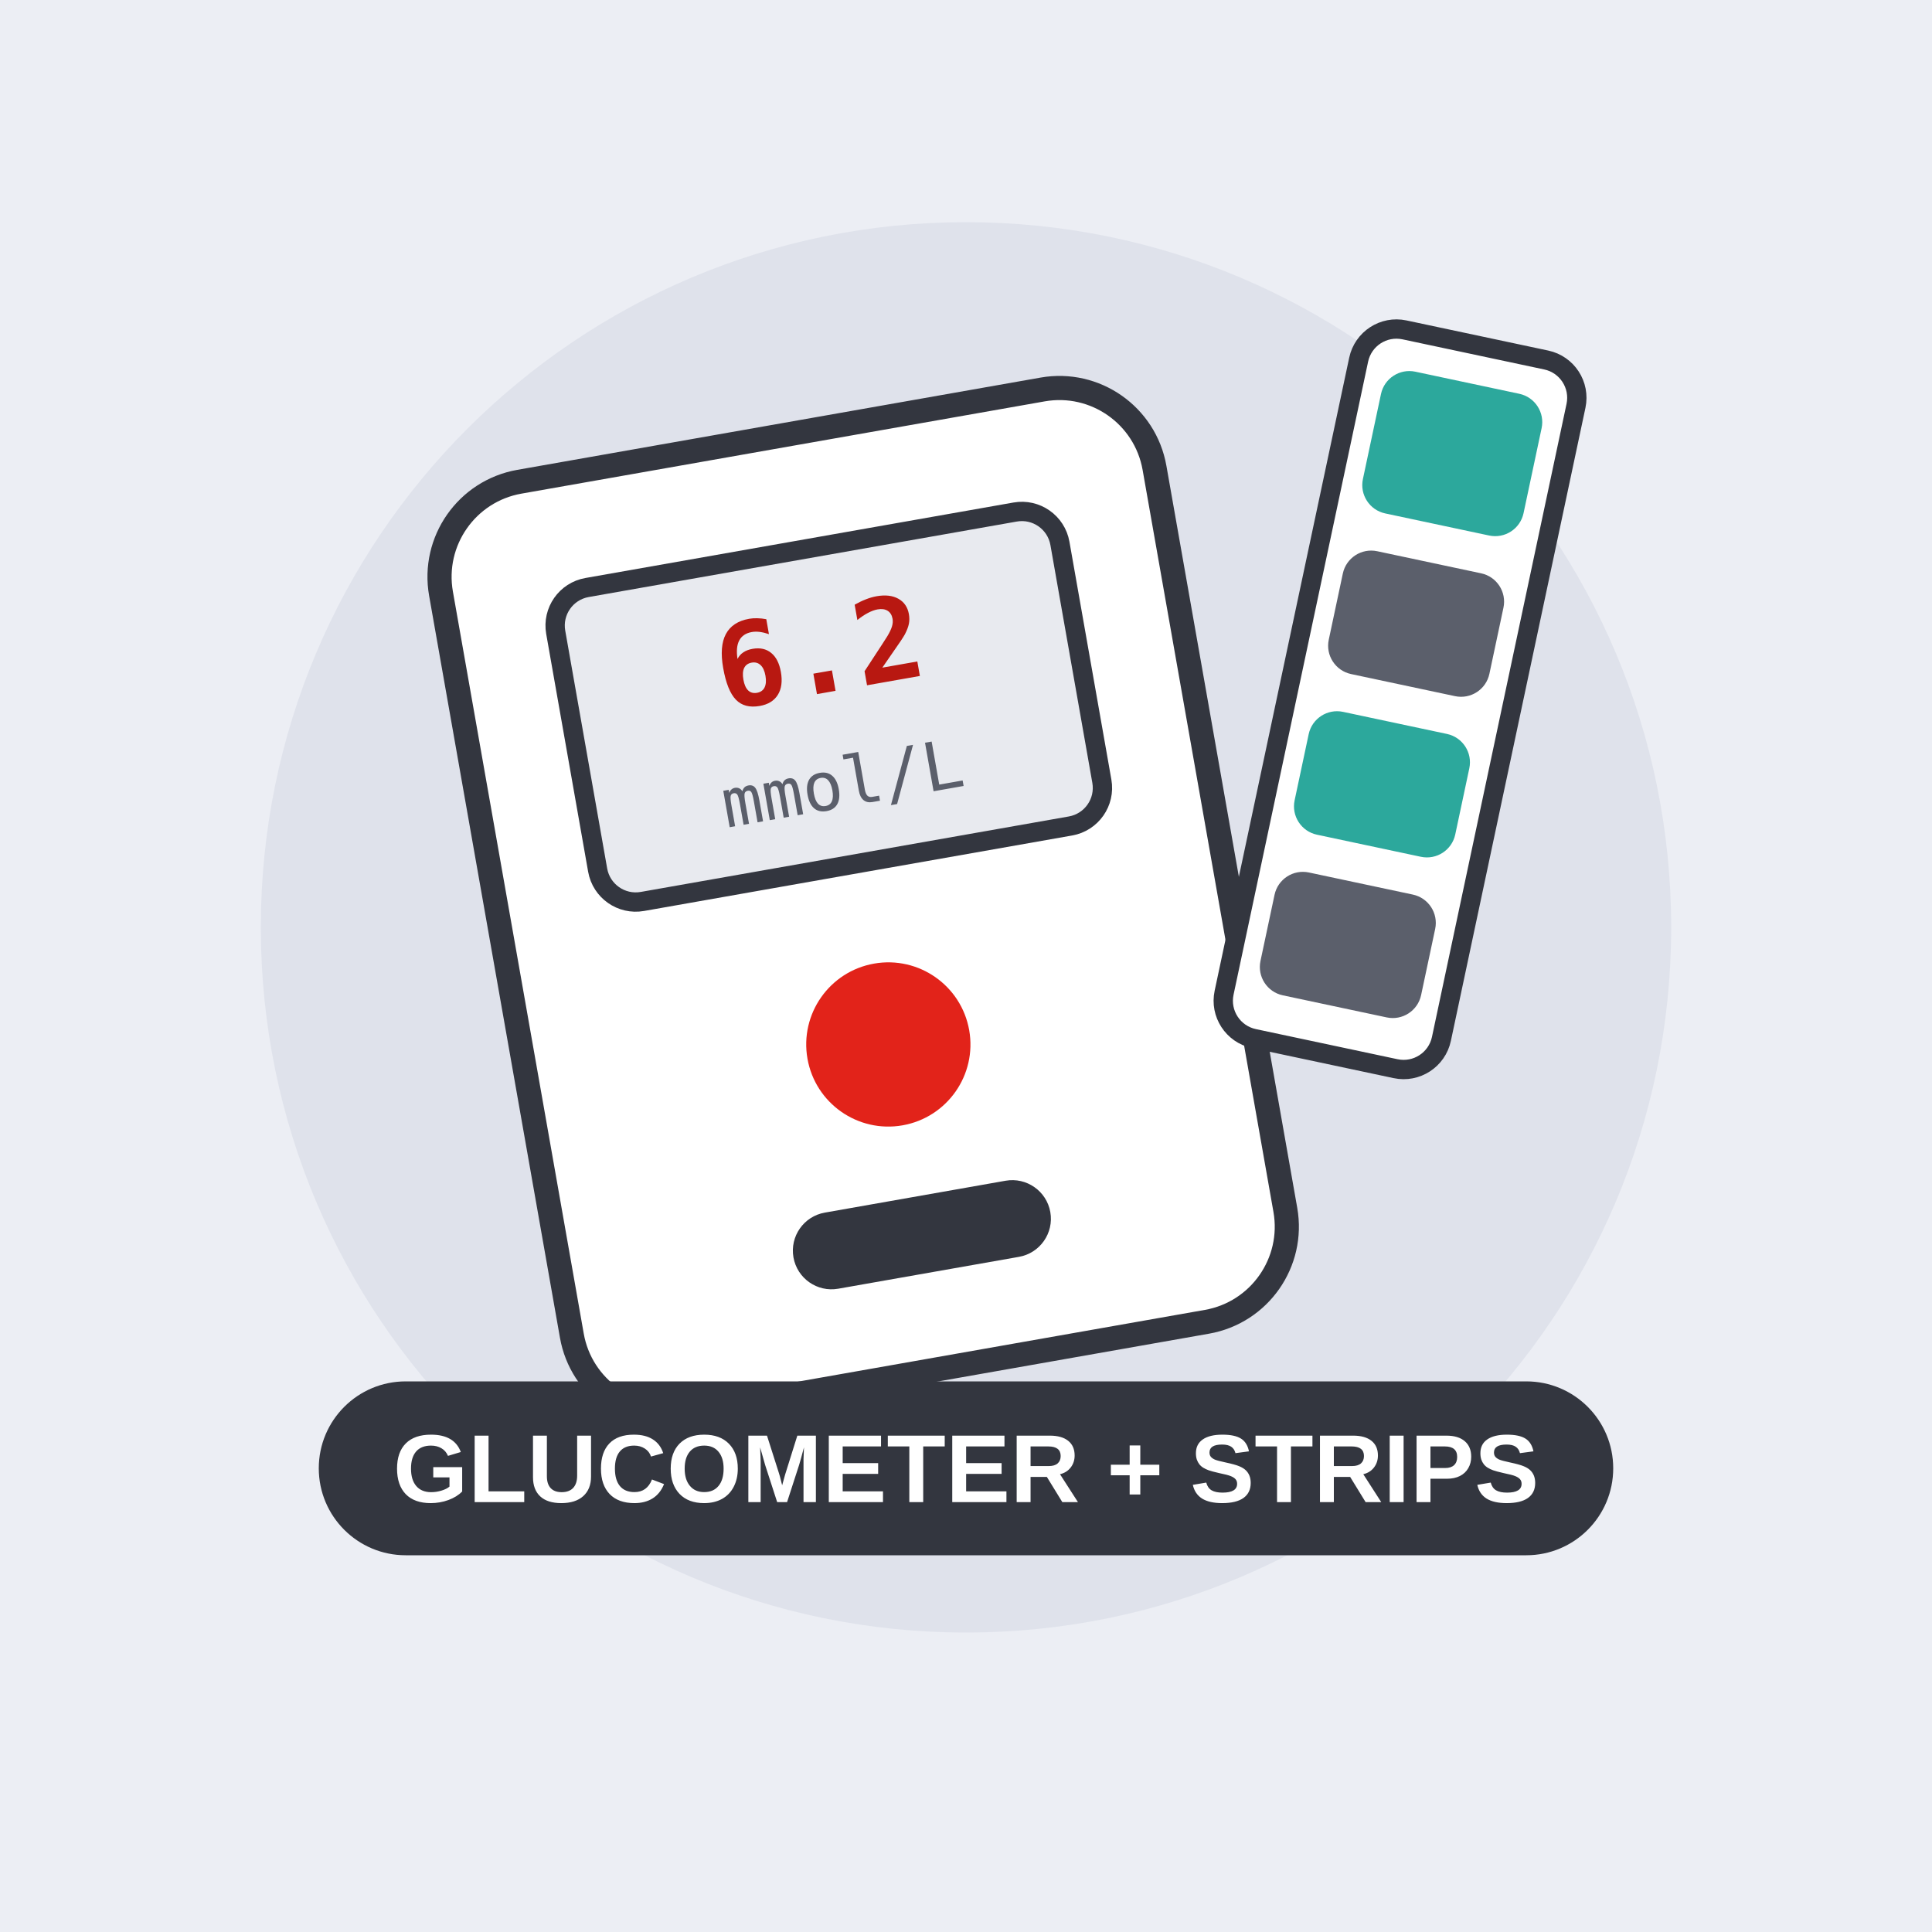
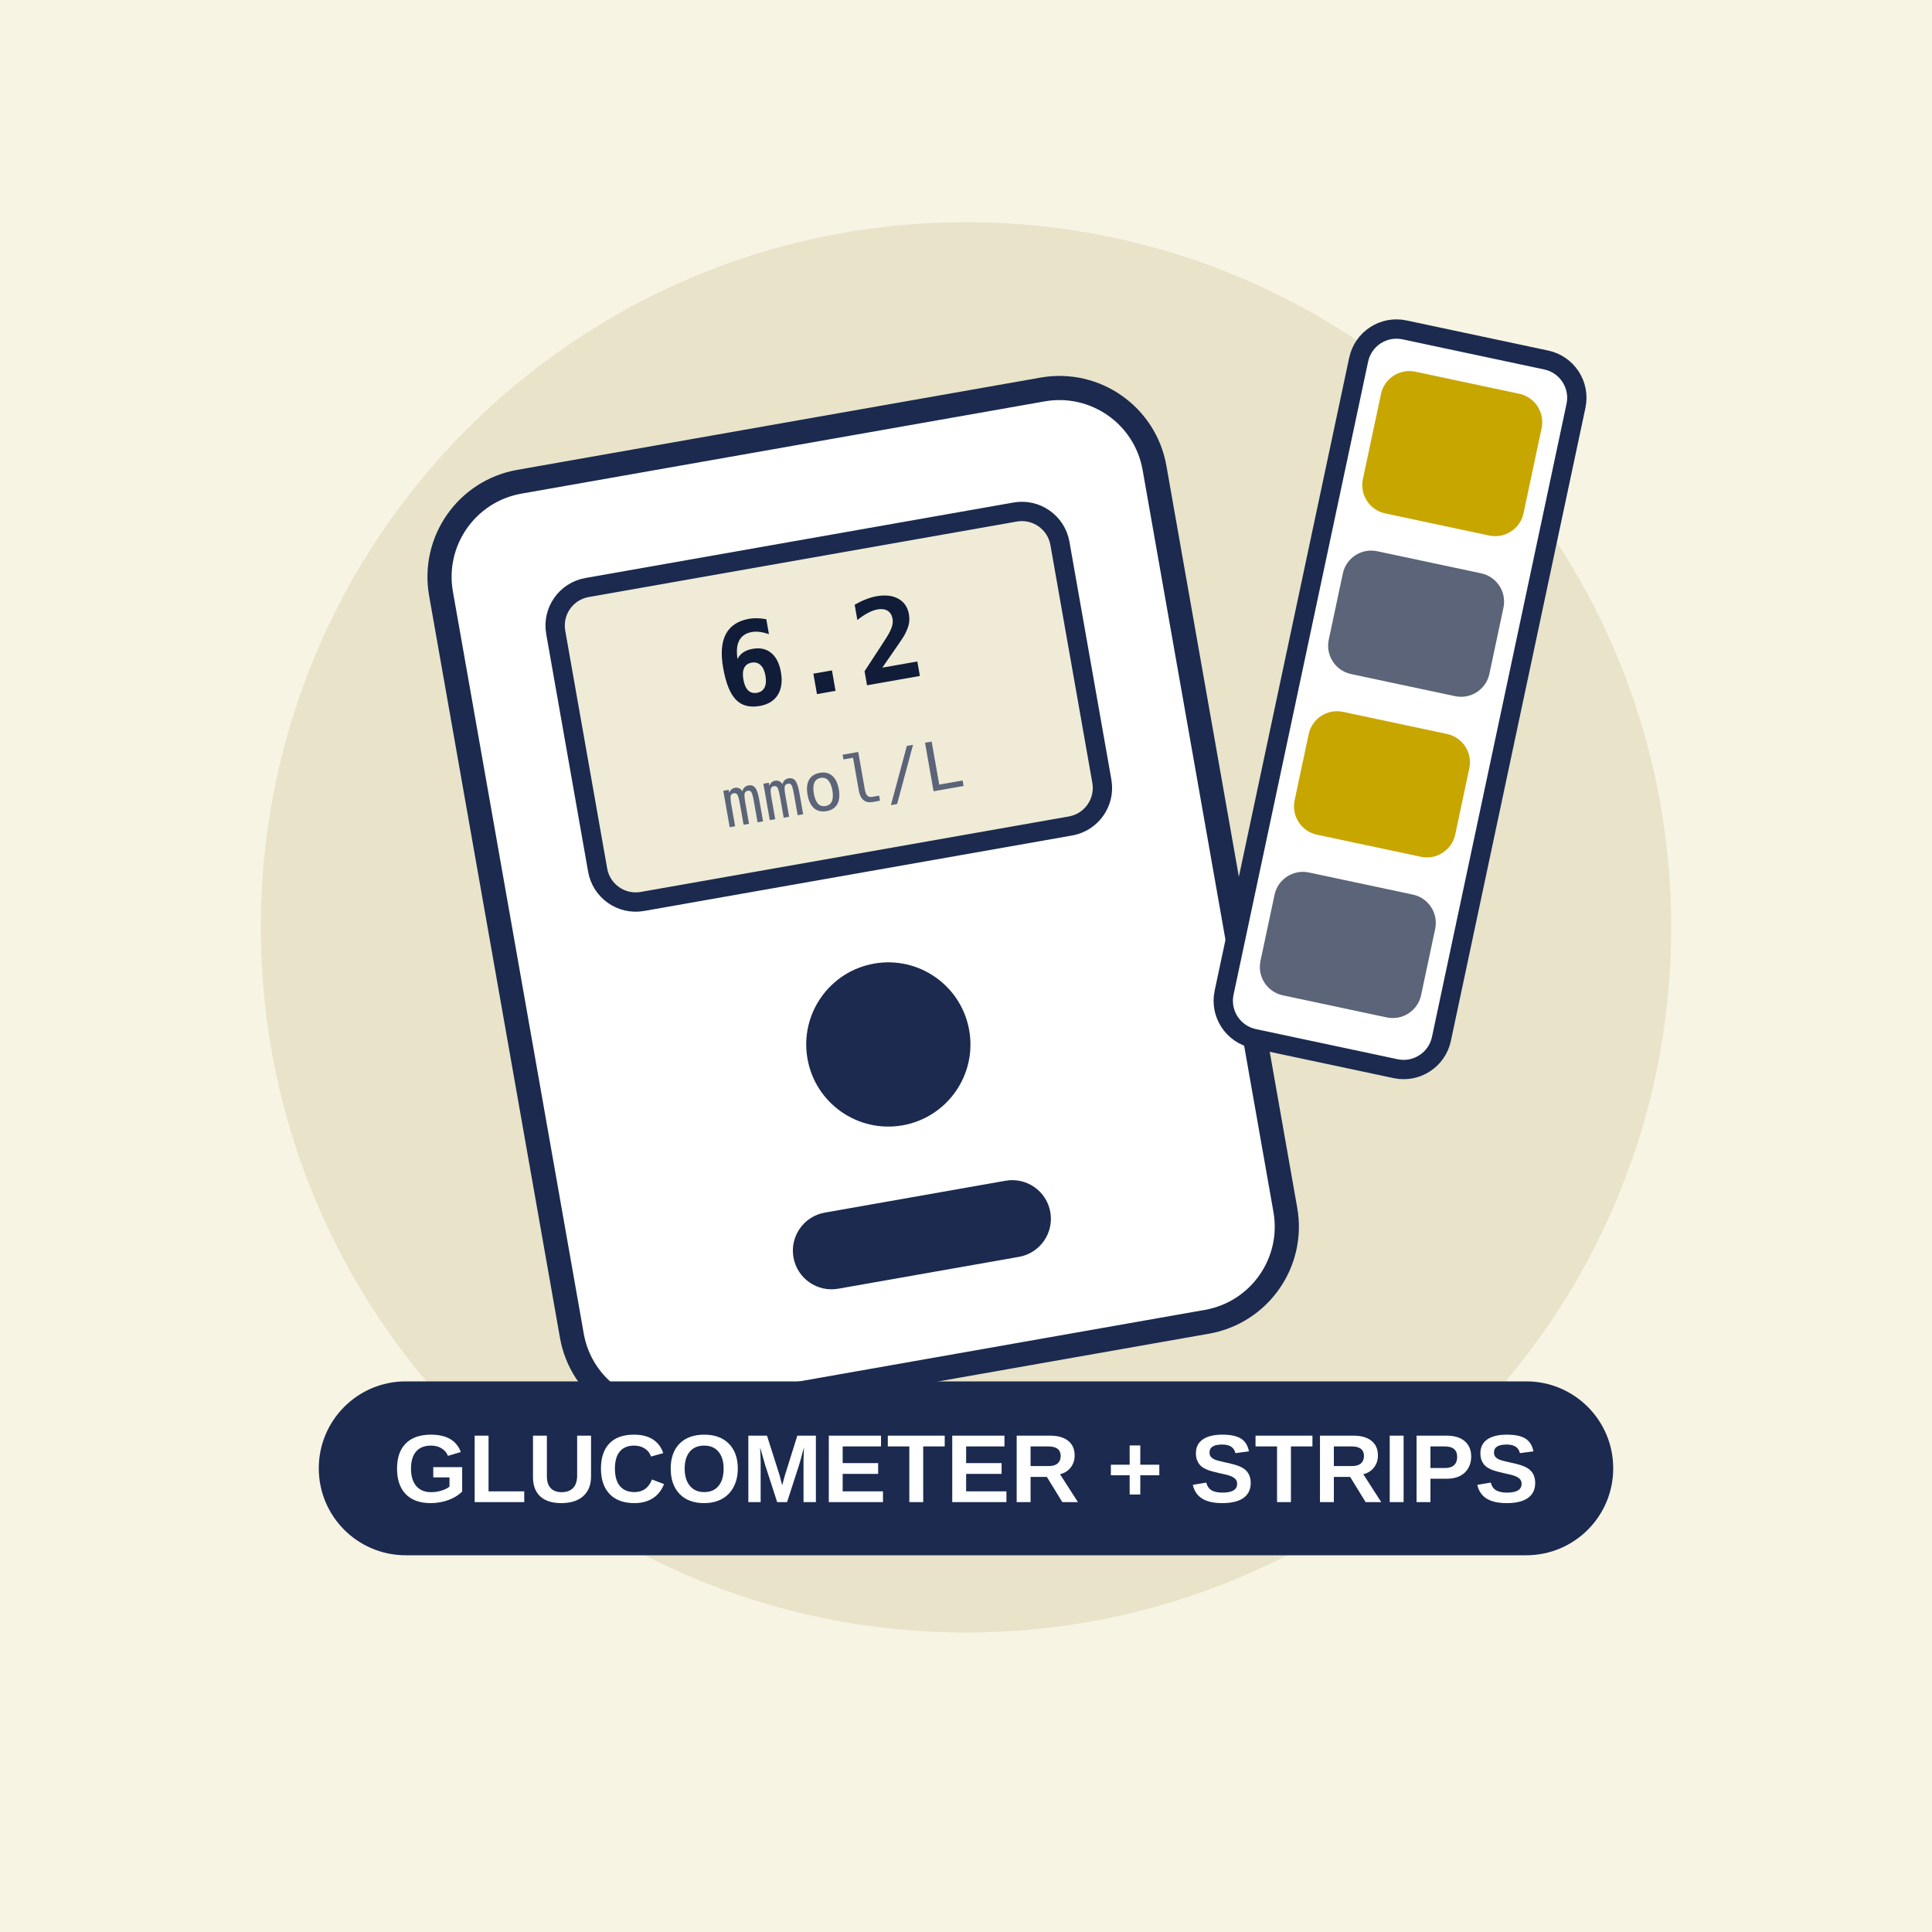
<svg xmlns="http://www.w3.org/2000/svg" viewBox="0 0 400 400" width="400" height="400" role="img" aria-labelledby="t">
-   <rect width="400" height="400" fill="#ECEEF4" />
-   <circle cx="200" cy="192" r="146" fill="#DFE2EB" />
+   <rect width="400" height="400" fill="#F7F4E4" />
+   <circle cx="200" cy="192" r="146" fill="#E8E3C9" />
  <g transform="rotate(-10 160 190)">
-     <rect x="104" y="92" width="150" height="196" rx="20" fill="#FFFFFF" stroke="#33363F" stroke-width="5" />
-     <rect x="126" y="116" width="106" height="66" rx="8" fill="#E8EAEF" stroke="#33363F" stroke-width="4" />
-     <text x="179" y="146" font-family="JetBrains Mono, monospace" font-size="24" font-weight="700" fill="#B81811" text-anchor="middle">6.2</text>
-     <text x="179" y="170" font-family="JetBrains Mono, monospace" font-size="14" fill="#5B5F6B" text-anchor="middle">mmol/L</text>
-     <circle cx="179" cy="220" r="17" fill="#E2231A" />
-     <rect x="152" y="252" width="54" height="16" rx="8" fill="#33363F" />
+     <rect x="104" y="92" width="150" height="196" rx="20" fill="#FFFFFF" stroke="#1B2A4E" stroke-width="5" />
+     <rect x="126" y="116" width="106" height="66" rx="8" fill="#EFEBD6" stroke="#1B2A4E" stroke-width="4" />
+     <text x="179" y="146" font-family="JetBrains Mono, monospace" font-size="24" font-weight="700" fill="#101C38" text-anchor="middle">6.2</text>
+     <text x="179" y="170" font-family="JetBrains Mono, monospace" font-size="14" fill="#5B6478" text-anchor="middle">mmol/L</text>
+     <circle cx="179" cy="220" r="17" fill="#1B2A4E" />
+     <rect x="152" y="252" width="54" height="16" rx="8" fill="#1B2A4E" />
  </g>
  <g transform="rotate(12 300 150)">
-     <rect x="266" y="72" width="46" height="150" rx="8" fill="#FFFFFF" stroke="#33363F" stroke-width="4" />
-     <rect x="272" y="80" width="34" height="30" rx="6" fill="#2CA89C" />
-     <rect x="272" y="118" width="34" height="26" rx="6" fill="#5B5F6B" />
-     <rect x="272" y="152" width="34" height="26" rx="6" fill="#2CA89C" />
-     <rect x="272" y="186" width="34" height="26" rx="6" fill="#5B5F6B" />
+     <rect x="266" y="72" width="46" height="150" rx="8" fill="#FFFFFF" stroke="#1B2A4E" stroke-width="4" />
+     <rect x="272" y="80" width="34" height="30" rx="6" fill="#C8A600" />
+     <rect x="272" y="118" width="34" height="26" rx="6" fill="#5B6478" />
+     <rect x="272" y="152" width="34" height="26" rx="6" fill="#C8A600" />
+     <rect x="272" y="186" width="34" height="26" rx="6" fill="#5B6478" />
  </g>
-   <rect x="66" y="286" width="268" height="36" rx="18" fill="#33363F" />
+   <rect x="66" y="286" width="268" height="36" rx="18" fill="#1B2A4E" />
  <text x="200" y="311" font-family="Hind, Arial, sans-serif" font-size="20" font-weight="700" fill="#FFFFFF" text-anchor="middle">GLUCOMETER + STRIPS</text>
</svg>
